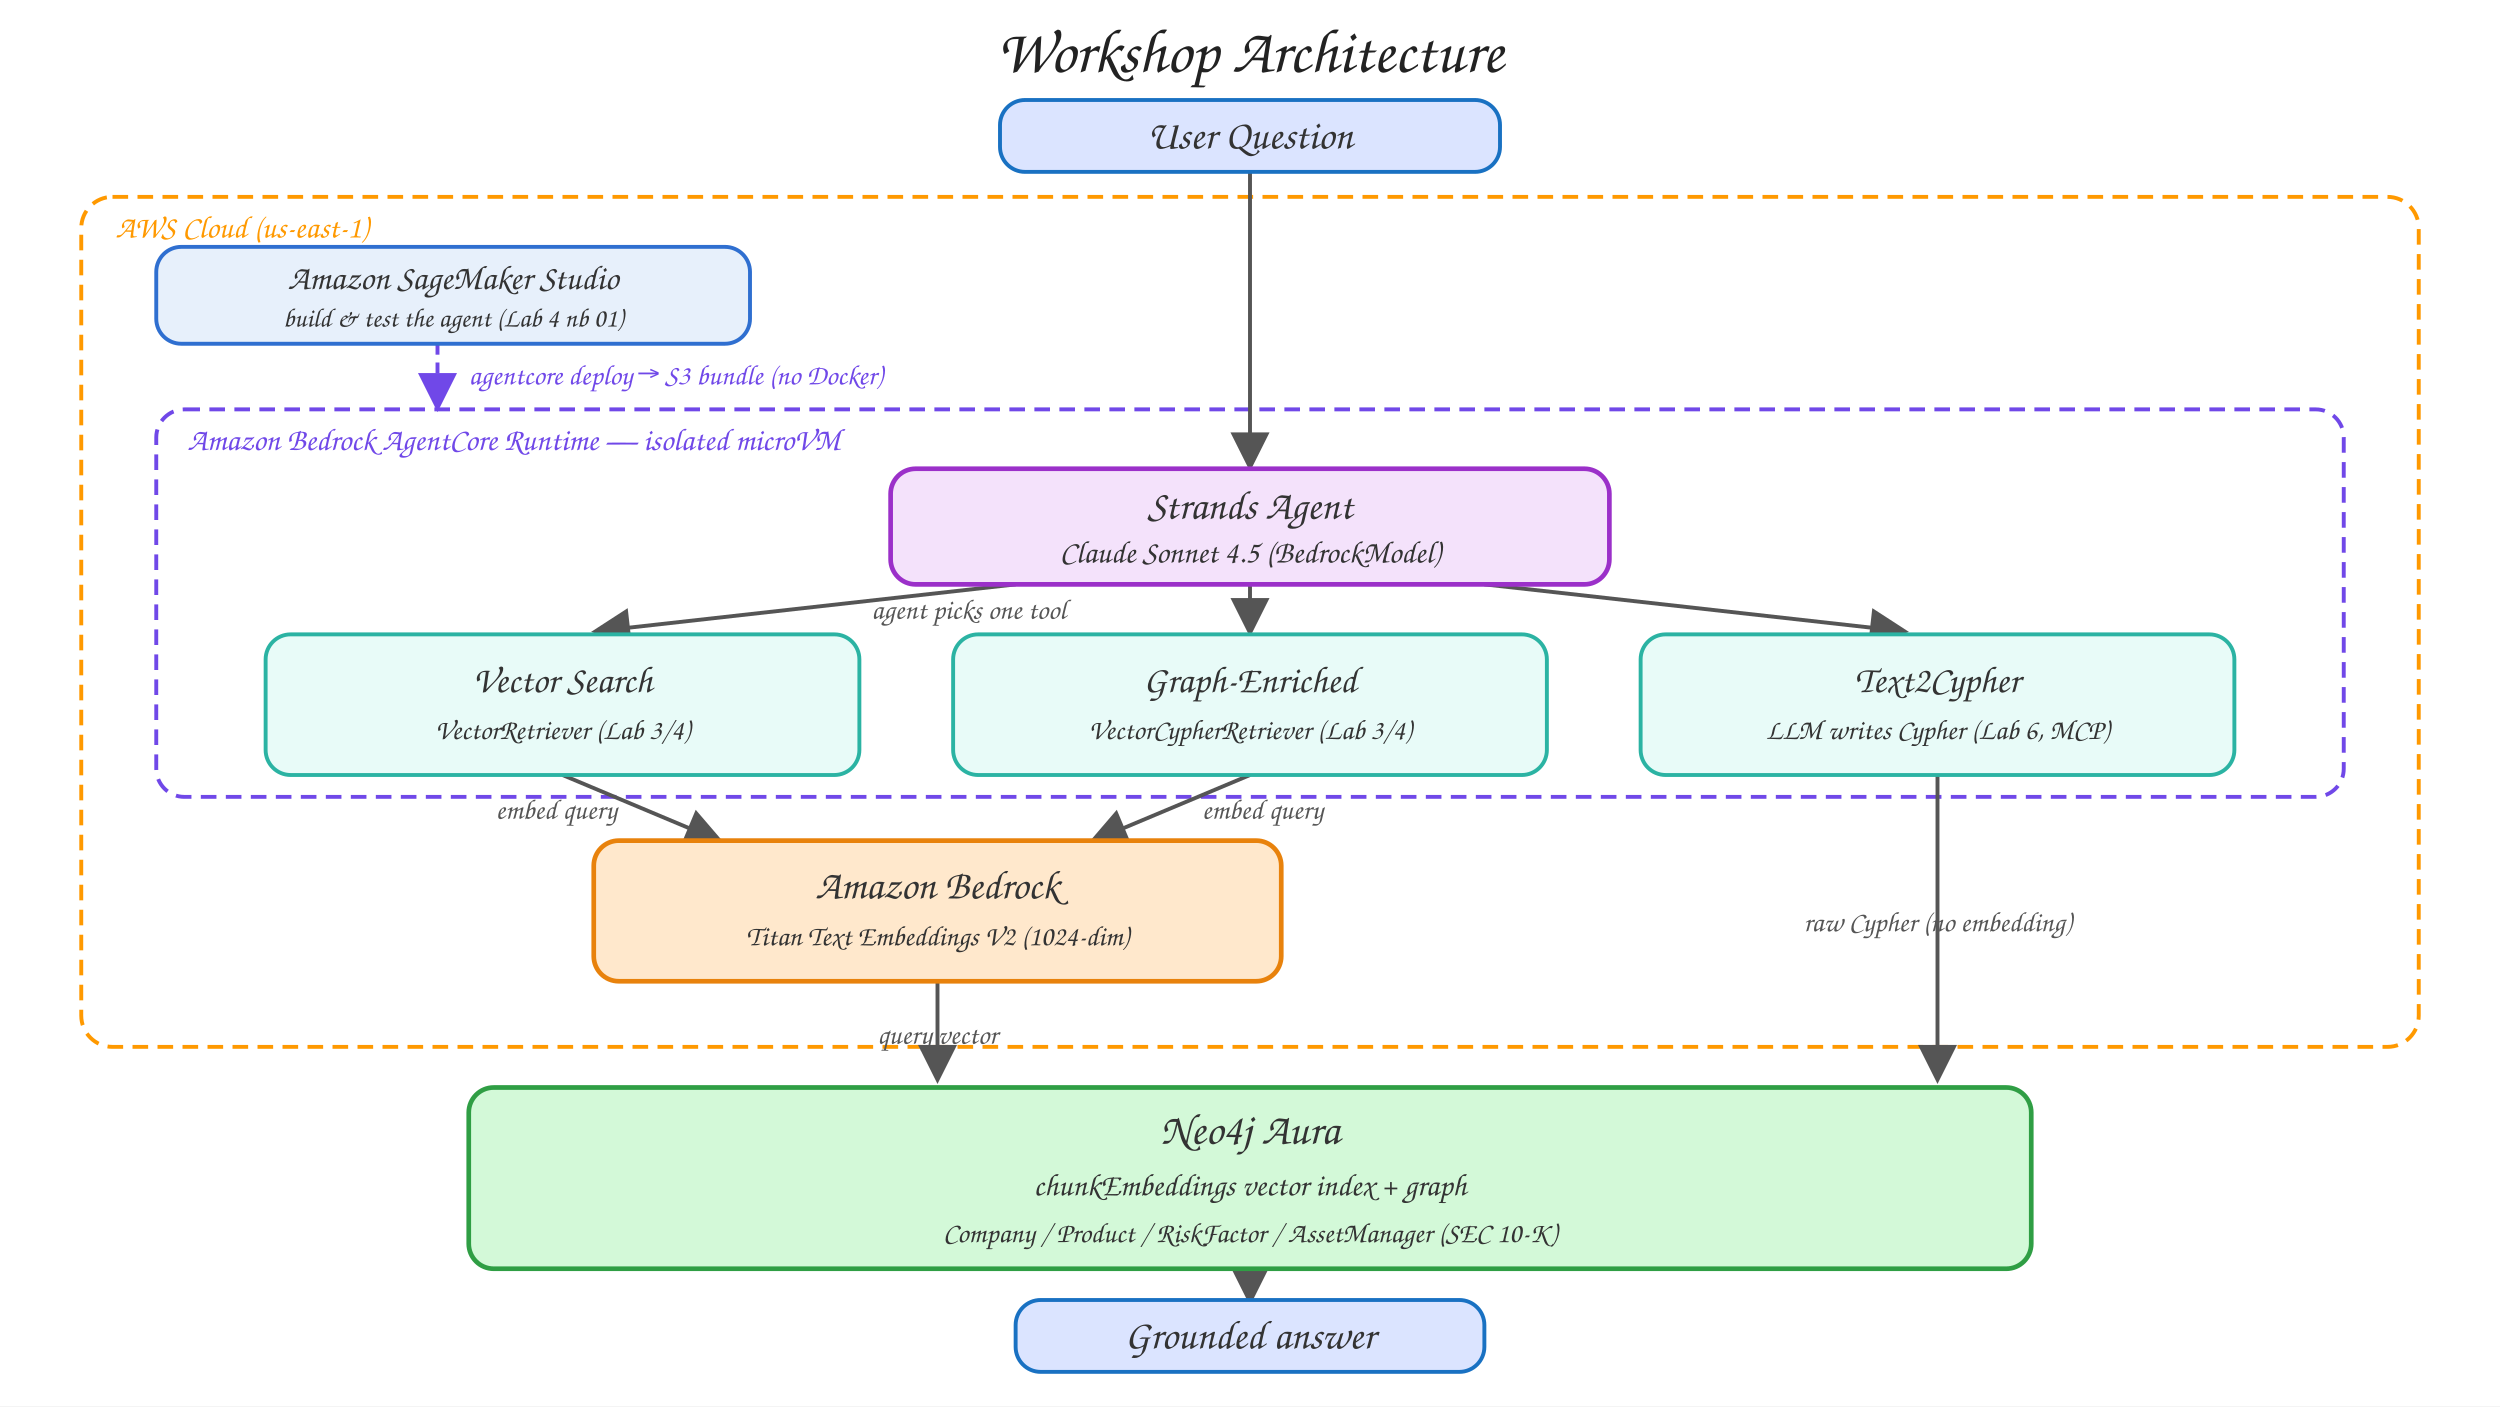
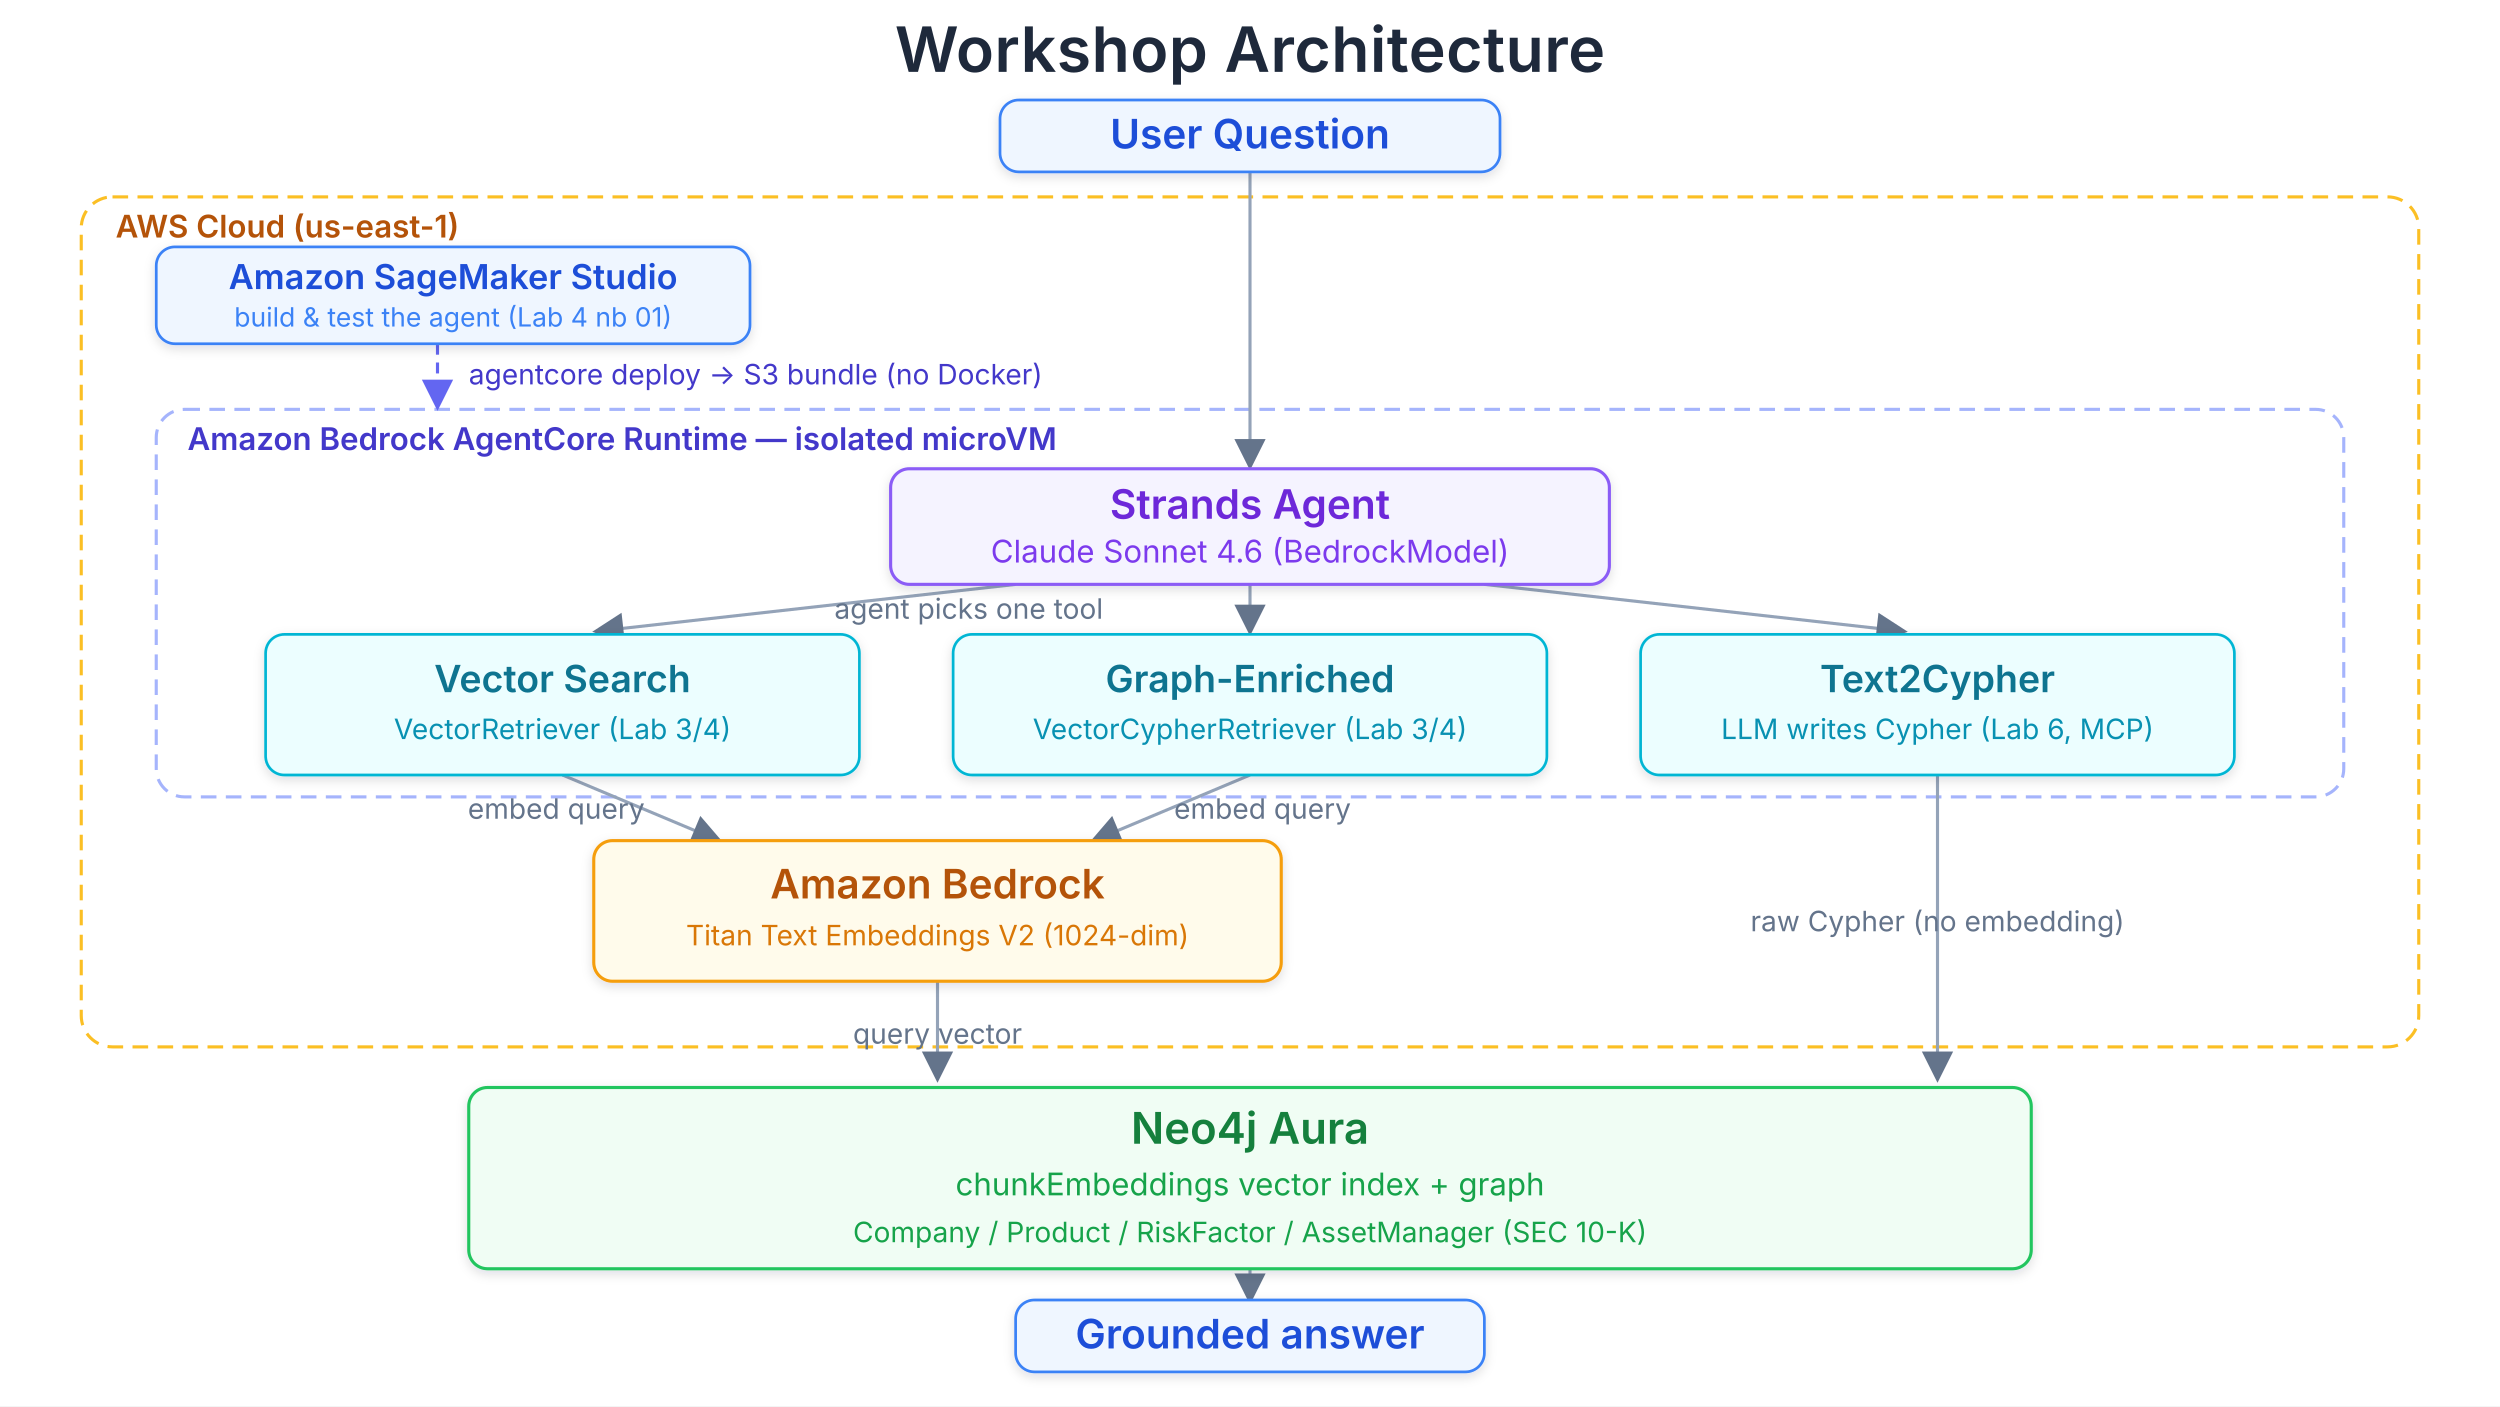
- <svg xmlns="http://www.w3.org/2000/svg" viewBox="0 0 1600 900" font-family="'Comic Sans MS','Segoe Print','Bradley Hand',cursive">
+ <svg xmlns="http://www.w3.org/2000/svg" viewBox="0 0 1600 900" font-family="'Inter','Segoe UI','Helvetica Neue',Arial,sans-serif">
  <defs>
    <marker id="ah-gray" markerWidth="12" markerHeight="12" refX="8.5" refY="5" orient="auto">
-       <path d="M0,0 L10,5 L0,10 z" fill="#555" />
+       <path d="M0,0 L10,5 L0,10 z" fill="#64748b" />
    </marker>
    <marker id="ah-orange" markerWidth="12" markerHeight="12" refX="8.5" refY="5" orient="auto">
-       <path d="M0,0 L10,5 L0,10 z" fill="#e8820c" />
+       <path d="M0,0 L10,5 L0,10 z" fill="#f59e0b" />
    </marker>
    <marker id="ah-indigo" markerWidth="12" markerHeight="12" refX="8.5" refY="5" orient="auto">
-       <path d="M0,0 L10,5 L0,10 z" fill="#7048e8" />
+       <path d="M0,0 L10,5 L0,10 z" fill="#6366f1" />
    </marker>
+     <filter id="shadow" x="-30%" y="-30%" width="160%" height="160%">
+       <feDropShadow dx="0" dy="2.5" stdDeviation="3.5" flood-color="#101828" flood-opacity="0.13" />
+     </filter>
  </defs>
  <rect x="0" y="0" width="1600" height="900" fill="#ffffff" />
-   <text x="800" y="46" text-anchor="middle" font-size="40" fill="#222">Workshop Architecture</text>
-   <rect x="52" y="126" width="1496" height="544" rx="20" fill="none" stroke="#ff9900" stroke-width="2.5" stroke-dasharray="10 6" />
-   <text x="74" y="152" font-size="20" fill="#ff9900">AWS Cloud (us-east-1)</text>
-   <rect x="100" y="262" width="1400" height="248" rx="18" fill="none" stroke="#7048e8" stroke-width="2.5" stroke-dasharray="10 6" />
-   <text x="120" y="288" font-size="20" fill="#7048e8">Amazon Bedrock AgentCore Runtime — isolated microVM</text>
-   <line x1="800" y1="110" x2="800" y2="298" stroke="#555" stroke-width="2.5" marker-end="url(#ah-gray)" />
-   <line x1="280" y1="220" x2="280" y2="260" stroke="#7048e8" stroke-width="2.5" stroke-dasharray="7 5" marker-end="url(#ah-indigo)" />
-   <text x="300" y="246" font-size="18" fill="#7048e8">agentcore deploy → S3 bundle (no Docker)</text>
-   <line x1="650" y1="374" x2="382" y2="404" stroke="#555" stroke-width="2.5" marker-end="url(#ah-gray)" />
-   <line x1="800" y1="374" x2="800" y2="404" stroke="#555" stroke-width="2.5" marker-end="url(#ah-gray)" />
-   <line x1="950" y1="374" x2="1218" y2="404" stroke="#555" stroke-width="2.5" marker-end="url(#ah-gray)" />
-   <text x="620" y="396" text-anchor="middle" font-size="18" fill="#555">agent picks one tool</text>
-   <line x1="360" y1="496" x2="460" y2="538" stroke="#555" stroke-width="2.5" marker-end="url(#ah-gray)" />
-   <text x="356" y="524" text-anchor="middle" font-size="18" fill="#555">embed query</text>
-   <line x1="800" y1="496" x2="700" y2="538" stroke="#555" stroke-width="2.5" marker-end="url(#ah-gray)" />
-   <text x="808" y="524" text-anchor="middle" font-size="18" fill="#555">embed query</text>
-   <line x1="1240" y1="496" x2="1240" y2="690" stroke="#555" stroke-width="2.5" marker-end="url(#ah-gray)" />
-   <text x="1240" y="596" text-anchor="middle" font-size="18" fill="#555">raw Cypher (no embedding)</text>
-   <line x1="600" y1="628" x2="600" y2="690" stroke="#555" stroke-width="2.5" marker-end="url(#ah-gray)" />
-   <text x="600" y="668" text-anchor="middle" font-size="18" fill="#555">query vector</text>
-   <line x1="800" y1="812" x2="800" y2="832" stroke="#555" stroke-width="2.5" marker-end="url(#ah-gray)" />
-   <rect x="640" y="64" width="320" height="46" rx="16" fill="#dbe4ff" stroke="#1971c2" stroke-width="2.5" />
-   <text x="800" y="95" text-anchor="middle" font-size="26" fill="#333">User Question</text>
-   <rect x="100" y="158" width="380" height="62" rx="16" fill="#e7f0fb" stroke="#2f6fd0" stroke-width="2.5" />
-   <text x="290" y="185" text-anchor="middle" font-size="22" fill="#333">Amazon SageMaker Studio</text>
-   <text x="290" y="209" text-anchor="middle" font-size="17" fill="#333">build &amp; test the agent (Lab 4 nb 01)</text>
-   <rect x="570" y="300" width="460" height="74" rx="16" fill="#f4e2fb" stroke="#9b30c9" stroke-width="3" />
-   <text x="800" y="332" text-anchor="middle" font-size="26" fill="#333">Strands Agent</text>
-   <text x="800" y="360" text-anchor="middle" font-size="20" fill="#333">Claude Sonnet 4.5 (BedrockModel)</text>
-   <rect x="170" y="406" width="380" height="90" rx="16" fill="#e8fbf8" stroke="#2bb3a3" stroke-width="2.5" />
-   <text x="360" y="443" text-anchor="middle" font-size="24" fill="#333">Vector Search</text>
-   <text x="360" y="473" text-anchor="middle" font-size="18" fill="#333">VectorRetriever (Lab 3/4)</text>
-   <rect x="610" y="406" width="380" height="90" rx="16" fill="#e8fbf8" stroke="#2bb3a3" stroke-width="2.5" />
-   <text x="800" y="443" text-anchor="middle" font-size="24" fill="#333">Graph-Enriched</text>
-   <text x="800" y="473" text-anchor="middle" font-size="18" fill="#333">VectorCypherRetriever (Lab 3/4)</text>
-   <rect x="1050" y="406" width="380" height="90" rx="16" fill="#e8fbf8" stroke="#2bb3a3" stroke-width="2.5" />
-   <text x="1240" y="443" text-anchor="middle" font-size="24" fill="#333">Text2Cypher</text>
-   <text x="1240" y="473" text-anchor="middle" font-size="18" fill="#333">LLM writes Cypher (Lab 6, MCP)</text>
-   <rect x="380" y="538" width="440" height="90" rx="16" fill="#ffe8cc" stroke="#e8820c" stroke-width="3" />
-   <text x="600" y="575" text-anchor="middle" font-size="26" fill="#333">Amazon Bedrock</text>
-   <text x="600" y="605" text-anchor="middle" font-size="18" fill="#333">Titan Text Embeddings V2 (1024-dim)</text>
-   <rect x="300" y="696" width="1000" height="116" rx="16" fill="#d3f9d8" stroke="#2f9e44" stroke-width="3" />
-   <text x="800" y="732" text-anchor="middle" font-size="28" fill="#333">Neo4j Aura</text>
-   <text x="800" y="765" text-anchor="middle" font-size="20" fill="#333">chunkEmbeddings vector index + graph</text>
-   <text x="800" y="795" text-anchor="middle" font-size="18" fill="#333">Company / Product / RiskFactor / AssetManager (SEC 10-K)</text>
-   <rect x="650" y="832" width="300" height="46" rx="16" fill="#dbe4ff" stroke="#1971c2" stroke-width="2.5" />
-   <text x="800" y="863" text-anchor="middle" font-size="26" fill="#333">Grounded answer</text>
+   <text x="800" y="46" text-anchor="middle" font-size="40" font-weight="600" letter-spacing="0.3" fill="#1e293b">Workshop Architecture</text>
+   <rect x="52" y="126" width="1496" height="544" rx="20" fill="none" stroke="#fbbf24" stroke-width="2" stroke-dasharray="10 6" />
+   <text x="74" y="152" font-size="20" font-weight="600" fill="#b45309">AWS Cloud (us-east-1)</text>
+   <rect x="100" y="262" width="1400" height="248" rx="18" fill="none" stroke="#a5b4fc" stroke-width="2" stroke-dasharray="10 6" />
+   <text x="120" y="288" font-size="20" font-weight="600" fill="#4338ca">Amazon Bedrock AgentCore Runtime — isolated microVM</text>
+   <line x1="800" y1="110" x2="800" y2="298" stroke="#94a3b8" stroke-width="2" marker-end="url(#ah-gray)" />
+   <line x1="280" y1="220" x2="280" y2="260" stroke="#6366f1" stroke-width="2" stroke-dasharray="7 5" marker-end="url(#ah-indigo)" />
+   <text x="300" y="246" font-size="18" fill="#4338ca">agentcore deploy → S3 bundle (no Docker)</text>
+   <line x1="650" y1="374" x2="382" y2="404" stroke="#94a3b8" stroke-width="2" marker-end="url(#ah-gray)" />
+   <line x1="800" y1="374" x2="800" y2="404" stroke="#94a3b8" stroke-width="2" marker-end="url(#ah-gray)" />
+   <line x1="950" y1="374" x2="1218" y2="404" stroke="#94a3b8" stroke-width="2" marker-end="url(#ah-gray)" />
+   <text x="620" y="396" text-anchor="middle" font-size="18" fill="#64748b">agent picks one tool</text>
+   <line x1="360" y1="496" x2="460" y2="538" stroke="#94a3b8" stroke-width="2" marker-end="url(#ah-gray)" />
+   <text x="356" y="524" text-anchor="middle" font-size="18" fill="#64748b">embed query</text>
+   <line x1="800" y1="496" x2="700" y2="538" stroke="#94a3b8" stroke-width="2" marker-end="url(#ah-gray)" />
+   <text x="808" y="524" text-anchor="middle" font-size="18" fill="#64748b">embed query</text>
+   <line x1="1240" y1="496" x2="1240" y2="690" stroke="#94a3b8" stroke-width="2" marker-end="url(#ah-gray)" />
+   <text x="1240" y="596" text-anchor="middle" font-size="18" fill="#64748b">raw Cypher (no embedding)</text>
+   <line x1="600" y1="628" x2="600" y2="690" stroke="#94a3b8" stroke-width="2" marker-end="url(#ah-gray)" />
+   <text x="600" y="668" text-anchor="middle" font-size="18" fill="#64748b">query vector</text>
+   <line x1="800" y1="812" x2="800" y2="832" stroke="#94a3b8" stroke-width="2" marker-end="url(#ah-gray)" />
+   <rect x="640" y="64" width="320" height="46" rx="12" fill="#eff6ff" stroke="#3b82f6" stroke-width="1.75" filter="url(#shadow)" />
+   <text x="800" y="95" text-anchor="middle" font-size="26" font-weight="600" fill="#1d4ed8">User Question</text>
+   <rect x="100" y="158" width="380" height="62" rx="12" fill="#eff6ff" stroke="#3b82f6" stroke-width="1.75" filter="url(#shadow)" />
+   <text x="290" y="185" text-anchor="middle" font-size="22" font-weight="600" fill="#1d4ed8">Amazon SageMaker Studio</text>
+   <text x="290" y="209" text-anchor="middle" font-size="17" fill="#3b82f6">build &amp; test the agent (Lab 4 nb 01)</text>
+   <rect x="570" y="300" width="460" height="74" rx="12" fill="#f5f3ff" stroke="#8b5cf6" stroke-width="2" filter="url(#shadow)" />
+   <text x="800" y="332" text-anchor="middle" font-size="26" font-weight="600" fill="#6d28d9">Strands Agent</text>
+   <text x="800" y="360" text-anchor="middle" font-size="20" fill="#7c3aed">Claude Sonnet 4.6 (BedrockModel)</text>
+   <rect x="170" y="406" width="380" height="90" rx="12" fill="#ecfeff" stroke="#06b6d4" stroke-width="1.75" filter="url(#shadow)" />
+   <text x="360" y="443" text-anchor="middle" font-size="24" font-weight="600" fill="#0e7490">Vector Search</text>
+   <text x="360" y="473" text-anchor="middle" font-size="18" fill="#0891b2">VectorRetriever (Lab 3/4)</text>
+   <rect x="610" y="406" width="380" height="90" rx="12" fill="#ecfeff" stroke="#06b6d4" stroke-width="1.75" filter="url(#shadow)" />
+   <text x="800" y="443" text-anchor="middle" font-size="24" font-weight="600" fill="#0e7490">Graph-Enriched</text>
+   <text x="800" y="473" text-anchor="middle" font-size="18" fill="#0891b2">VectorCypherRetriever (Lab 3/4)</text>
+   <rect x="1050" y="406" width="380" height="90" rx="12" fill="#ecfeff" stroke="#06b6d4" stroke-width="1.75" filter="url(#shadow)" />
+   <text x="1240" y="443" text-anchor="middle" font-size="24" font-weight="600" fill="#0e7490">Text2Cypher</text>
+   <text x="1240" y="473" text-anchor="middle" font-size="18" fill="#0891b2">LLM writes Cypher (Lab 6, MCP)</text>
+   <rect x="380" y="538" width="440" height="90" rx="12" fill="#fffbeb" stroke="#f59e0b" stroke-width="2" filter="url(#shadow)" />
+   <text x="600" y="575" text-anchor="middle" font-size="26" font-weight="600" fill="#b45309">Amazon Bedrock</text>
+   <text x="600" y="605" text-anchor="middle" font-size="18" fill="#d97706">Titan Text Embeddings V2 (1024-dim)</text>
+   <rect x="300" y="696" width="1000" height="116" rx="12" fill="#f0fdf4" stroke="#22c55e" stroke-width="2" filter="url(#shadow)" />
+   <text x="800" y="732" text-anchor="middle" font-size="28" font-weight="600" fill="#15803d">Neo4j Aura</text>
+   <text x="800" y="765" text-anchor="middle" font-size="20" fill="#16a34a">chunkEmbeddings vector index + graph</text>
+   <text x="800" y="795" text-anchor="middle" font-size="18" fill="#16a34a">Company / Product / RiskFactor / AssetManager (SEC 10-K)</text>
+   <rect x="650" y="832" width="300" height="46" rx="12" fill="#eff6ff" stroke="#3b82f6" stroke-width="1.75" filter="url(#shadow)" />
+   <text x="800" y="863" text-anchor="middle" font-size="26" font-weight="600" fill="#1d4ed8">Grounded answer</text>
</svg>
